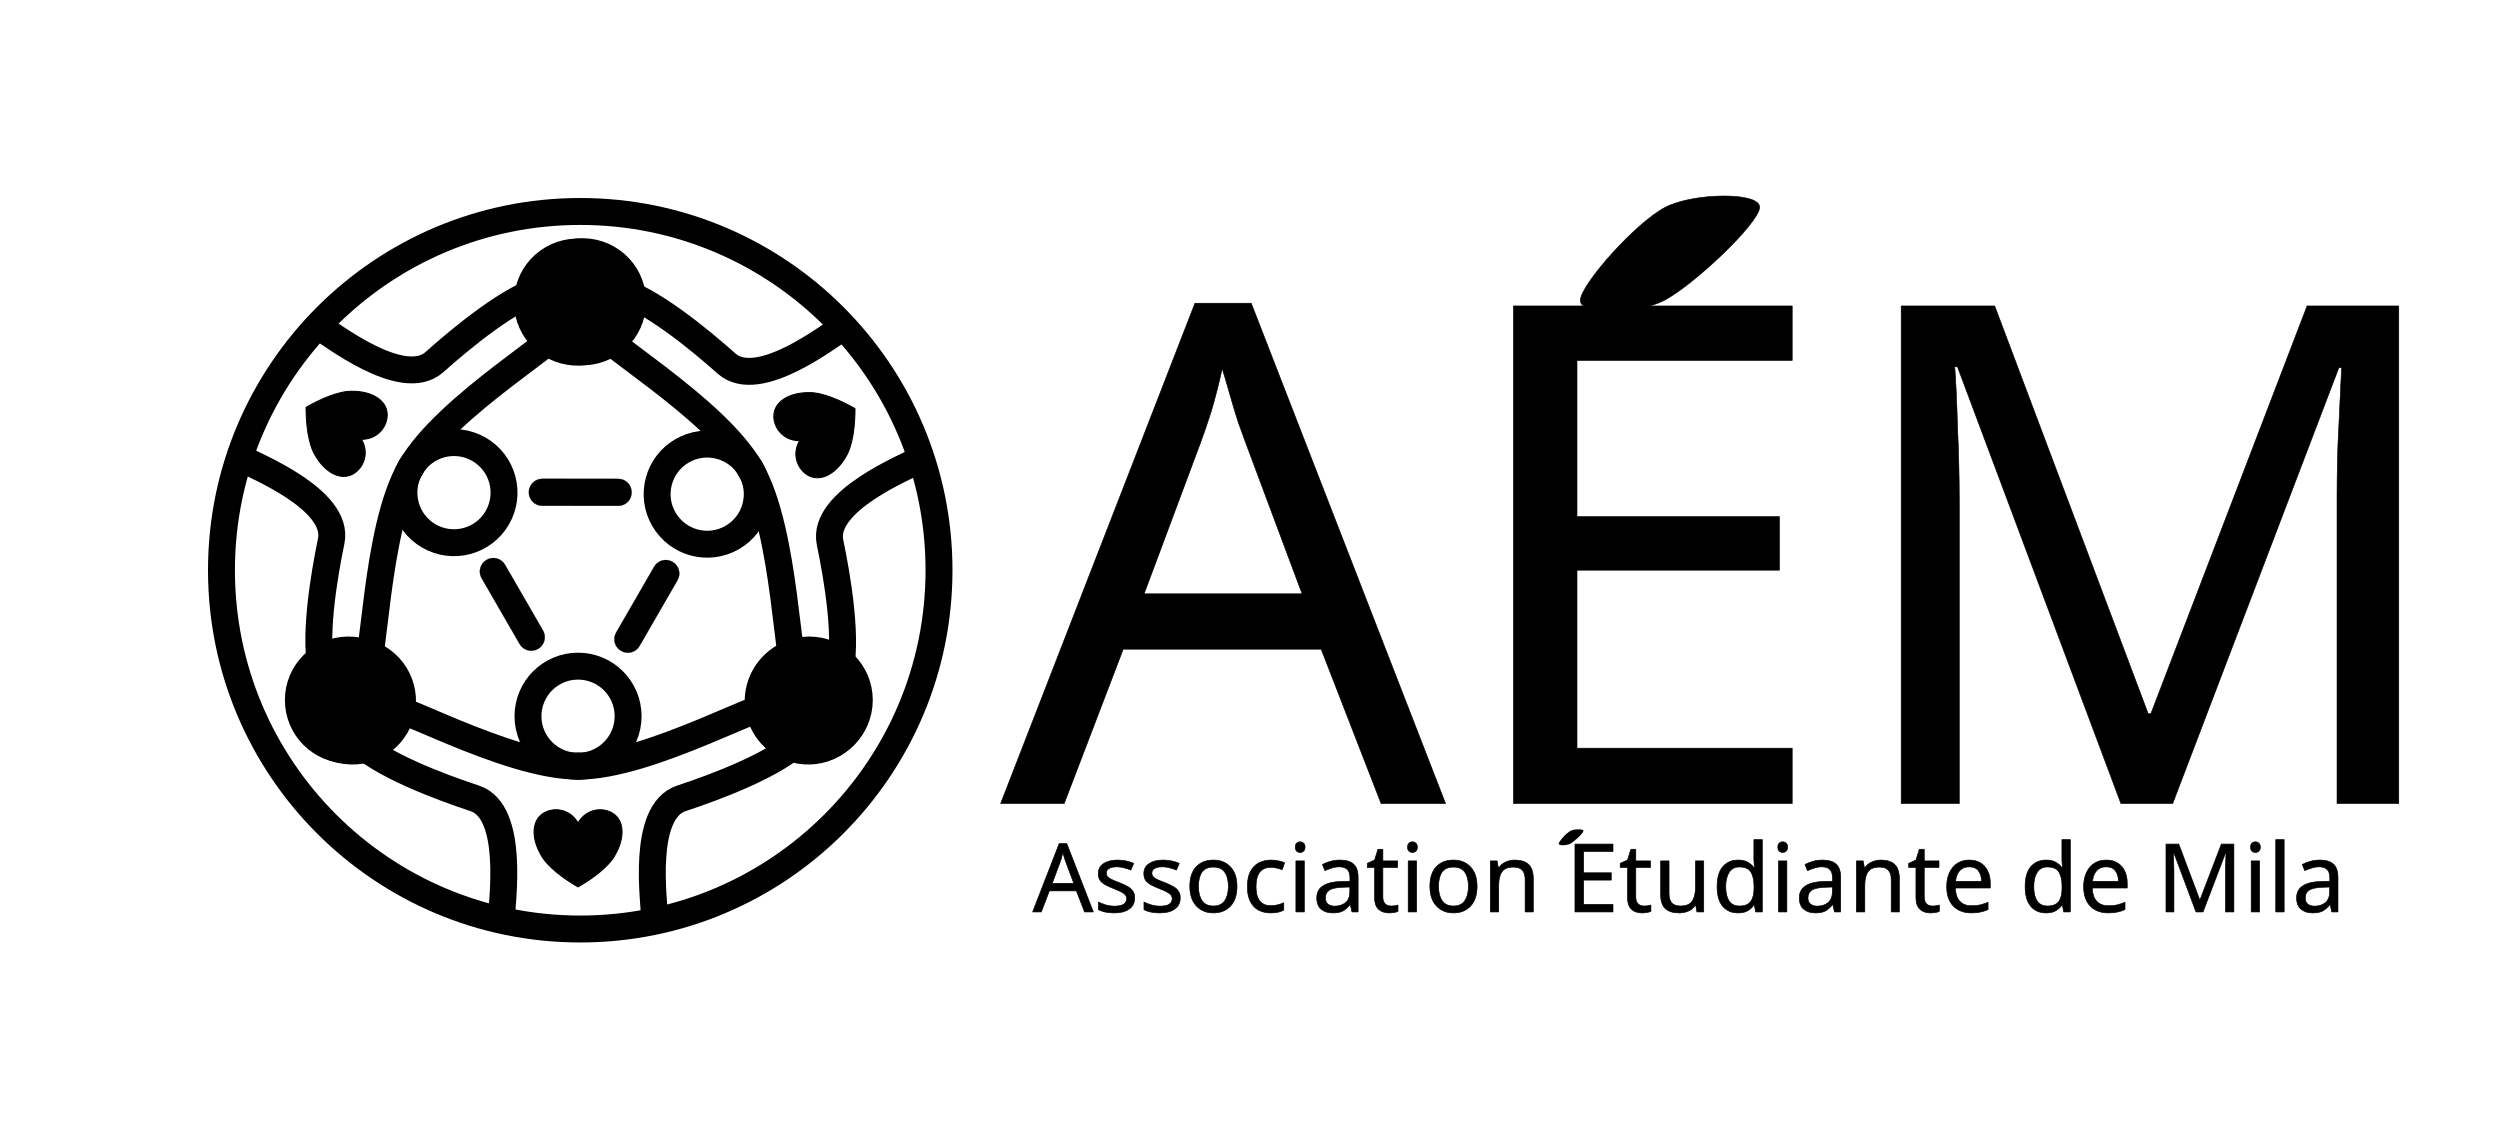
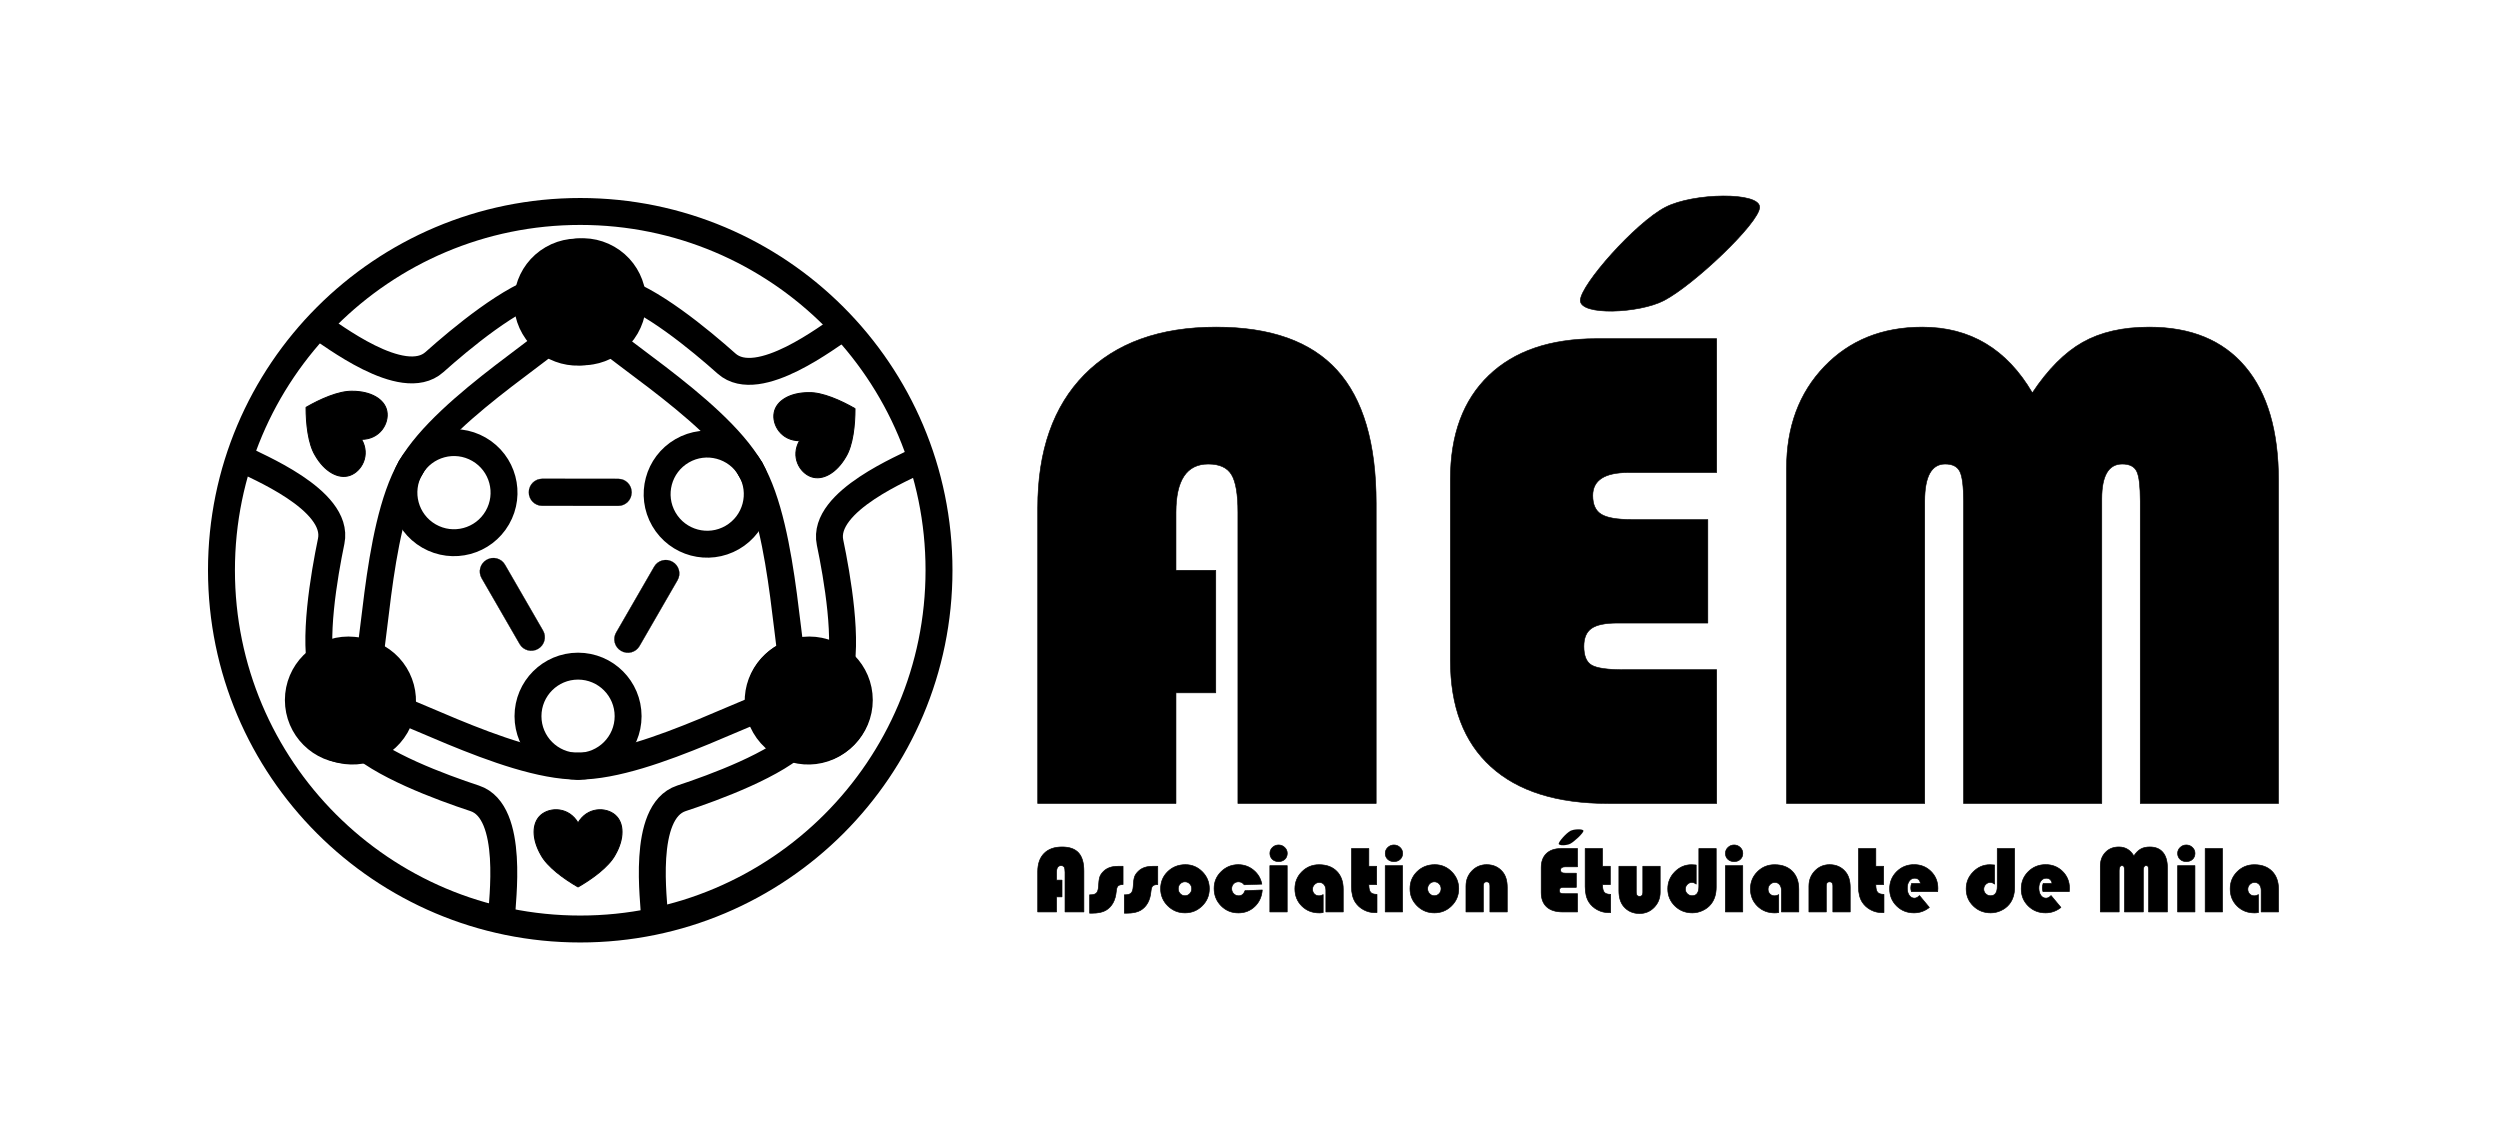
<svg xmlns="http://www.w3.org/2000/svg" width="100%" height="100%" viewBox="0 0 4000 1800" version="1.1" xml:space="preserve" style="fill-rule:evenodd;clip-rule:evenodd;stroke-linecap:round;stroke-linejoin:round;stroke-miterlimit:1.5;">
  <g id="Logo" transform="matrix(1.617837,0,0,1.617837,-138.4607,-111.6737)">
    <g transform="matrix(1,0,0,1,1.261969,-145.4972)">
      <g transform="matrix(0.960782,0,0,0.960782,25.72713,37.7215)">
        <circle cx="656" cy="921.237" r="51.532" style="fill:none;stroke:black;stroke-width:27.71px;" />
      </g>
      <g transform="matrix(0.960782,0,0,0.960782,-201.3727,21.76436)">
        <circle cx="656" cy="921.237" r="51.532" style="stroke:black;stroke-width:27.71px;" />
      </g>
      <g transform="matrix(0.960782,0,0,0.960782,254.3722,21.76436)">
        <circle cx="656" cy="921.237" r="51.532" style="stroke:black;stroke-width:27.71px;" />
      </g>
      <g transform="matrix(1.400123,0,0,1.161536,-626.778,459.0183)">
        <path d="M916.189,490.197C922.725,476.569 935.795,476.569 942.33,483.383C948.866,490.197 948.866,503.826 942.33,517.454C937.755,527.675 925.992,537.896 916.189,544.71C906.387,537.896 894.624,527.675 890.049,517.454C883.514,503.826 883.514,490.197 890.049,483.383C896.584,476.569 909.654,476.569 916.189,490.197Z" style="stroke:black;stroke-width:0.78px;" />
      </g>
      <g>
        <g transform="matrix(1,0,0,1,0,-14.1203)">
          <path d="M656,986.363C727.753,986.363 844.733,917.924 871.259,917.685C894.006,917.481 889.396,946.041 877.087,959.188C853.486,984.396 790.872,1007.407 758.219,1018.178C718.042,1031.43 731.735,1122.267 731.456,1134.411" style="fill:none;stroke:black;stroke-width:26.62px;" />
        </g>
        <g transform="matrix(-1,0,0,1,1312,-14.1203)">
          <path d="M656,986.363C727.753,986.363 844.733,917.924 871.259,917.685C894.006,917.481 889.396,946.041 877.087,959.188C853.486,984.396 790.872,1007.407 758.219,1018.178C718.042,1031.43 731.735,1122.267 731.456,1134.411" style="fill:none;stroke:black;stroke-width:26.62px;" />
        </g>
      </g>
      <g transform="matrix(0.324953,0.000227,-0.000688,0.985879,221.92,-687.1001)">
        <path d="M1502.158,1408.098C1502.158,1415.543 1483.818,1421.588 1461.229,1421.588L1229.692,1421.588C1207.103,1421.588 1188.763,1415.543 1188.763,1408.098C1188.763,1400.652 1207.103,1394.607 1229.692,1394.607L1461.229,1394.607C1483.818,1394.607 1502.158,1400.652 1502.158,1408.098Z" style="stroke:black;stroke-width:0.33px;" />
      </g>
    </g>
    <g transform="matrix(-0.499467,0.866333,-0.866333,-0.499467,1661.682,448.8509)">
      <g transform="matrix(0.960782,0,0,0.960782,25.72713,37.7215)">
        <circle cx="656" cy="921.237" r="51.532" style="fill:none;stroke:black;stroke-width:27.71px;" />
      </g>
      <g transform="matrix(0.960782,0,0,0.960782,-201.3727,21.76436)">
        <circle cx="656" cy="921.237" r="51.532" style="stroke:black;stroke-width:27.71px;" />
      </g>
      <g transform="matrix(0.960782,0,0,0.960782,254.3722,21.76436)">
        <circle cx="656" cy="921.237" r="51.532" style="stroke:black;stroke-width:27.71px;" />
      </g>
      <g transform="matrix(1.400123,0,0,1.161536,-626.778,459.0183)">
        <path d="M916.189,490.197C922.725,476.569 935.795,476.569 942.33,483.383C948.866,490.197 948.866,503.826 942.33,517.454C937.755,527.675 925.992,537.896 916.189,544.71C906.387,537.896 894.624,527.675 890.049,517.454C883.514,503.826 883.514,490.197 890.049,483.383C896.584,476.569 909.654,476.569 916.189,490.197Z" style="stroke:black;stroke-width:0.78px;" />
      </g>
      <g>
        <g transform="matrix(1,0,0,1,0,-14.1203)">
          <path d="M656,986.363C727.753,986.363 844.733,917.924 871.259,917.685C894.006,917.481 889.396,946.041 877.087,959.188C853.486,984.396 790.872,1007.407 758.219,1018.178C718.042,1031.43 731.735,1122.267 731.456,1134.411" style="fill:none;stroke:black;stroke-width:26.62px;" />
        </g>
        <g transform="matrix(-1,0,0,1,1312,-14.1203)">
          <path d="M656,986.363C727.753,986.363 844.733,917.924 871.259,917.685C894.006,917.481 889.396,946.041 877.087,959.188C853.486,984.396 790.872,1007.407 758.219,1018.178C718.042,1031.43 731.735,1122.267 731.456,1134.411" style="fill:none;stroke:black;stroke-width:26.62px;" />
        </g>
      </g>
      <g transform="matrix(0.324953,0.000227,-0.000688,0.985879,221.92,-687.1001)">
        <path d="M1502.158,1408.098C1502.158,1415.543 1483.818,1421.588 1461.229,1421.588L1229.692,1421.588C1207.103,1421.588 1188.763,1415.543 1188.763,1408.098C1188.763,1400.652 1207.103,1394.607 1229.692,1394.607L1461.229,1394.607C1483.818,1394.607 1502.158,1400.652 1502.158,1408.098Z" style="stroke:black;stroke-width:0.33px;" />
      </g>
    </g>
    <g transform="matrix(-0.500753,-0.86559,0.86559,-0.500753,314.6897,1587.666)">
      <g transform="matrix(0.960782,0,0,0.960782,25.72713,37.7215)">
        <circle cx="656" cy="921.237" r="51.532" style="fill:none;stroke:black;stroke-width:27.71px;" />
      </g>
      <g transform="matrix(0.960782,0,0,0.960782,-201.3727,21.76436)">
        <circle cx="656" cy="921.237" r="51.532" style="stroke:black;stroke-width:27.71px;" />
      </g>
      <g transform="matrix(0.960782,0,0,0.960782,254.3722,21.76436)">
        <circle cx="656" cy="921.237" r="51.532" style="stroke:black;stroke-width:27.71px;" />
      </g>
      <g transform="matrix(1.400123,0,0,1.161536,-626.778,459.0183)">
        <path d="M916.189,490.197C922.725,476.569 935.795,476.569 942.33,483.383C948.866,490.197 948.866,503.826 942.33,517.454C937.755,527.675 925.992,537.896 916.189,544.71C906.387,537.896 894.624,527.675 890.049,517.454C883.514,503.826 883.514,490.197 890.049,483.383C896.584,476.569 909.654,476.569 916.189,490.197Z" style="stroke:black;stroke-width:0.78px;" />
      </g>
      <g>
        <g transform="matrix(1,0,0,1,0,-14.1203)">
          <path d="M656,986.363C727.753,986.363 844.733,917.924 871.259,917.685C894.006,917.481 889.396,946.041 877.087,959.188C853.486,984.396 790.872,1007.407 758.219,1018.178C718.042,1031.43 731.735,1122.267 731.456,1134.411" style="fill:none;stroke:black;stroke-width:26.62px;" />
        </g>
        <g transform="matrix(-1,0,0,1,1312,-14.1203)">
          <path d="M656,986.363C727.753,986.363 844.733,917.924 871.259,917.685C894.006,917.481 889.396,946.041 877.087,959.188C853.486,984.396 790.872,1007.407 758.219,1018.178C718.042,1031.43 731.735,1122.267 731.456,1134.411" style="fill:none;stroke:black;stroke-width:26.62px;" />
        </g>
      </g>
      <g transform="matrix(0.324953,0.000227,-0.000688,0.985879,221.92,-687.1001)">
        <path d="M1502.158,1408.098C1502.158,1415.543 1483.818,1421.588 1461.229,1421.588L1229.692,1421.588C1207.103,1421.588 1188.763,1415.543 1188.763,1408.098C1188.763,1400.652 1207.103,1394.607 1229.692,1394.607L1461.229,1394.607C1483.818,1394.607 1502.158,1400.652 1502.158,1408.098Z" style="stroke:black;stroke-width:0.33px;" />
      </g>
    </g>
    <g transform="matrix(0.696758,0,0,0.696758,203.2848,175.9054)">
      <circle cx="654.659" cy="656" r="509.237" style="fill:none;stroke:black;stroke-width:38.22px;" />
    </g>
  </g>
-   <g id="AÉM-Association" transform="matrix(0.947412,0,0,0.947412,249.8801,-58.61821)">
+   <g transform="matrix(0.947412,0,0,0.947412,249.8801,-58.61821)">
    <g id="AÉM" transform="matrix(1,0,0,1,0,-62.92155)">
      <g transform="matrix(98.14408,0,0,98.14408,-192478.586,-50152.669)">
-         <g transform="matrix(12,0,0,12,1998.343,526.1083)">
-                 </g>
-         <text x="1975.714px" y="526.108px" style="font-family:'Bauhaus93', 'Bauhaus 93', fantasy;font-size:12px;stroke:black;stroke-width:0.01px;stroke-linecap:butt;stroke-miterlimit:2;">AEM</text>
+         <path d="M1979.417,522.095L1979.417,524.204L1978.732,524.204L1978.732,526.108L1976.353,526.108L1976.353,521.022C1976.353,520.038 1976.621,519.273 1977.158,518.728C1977.696,518.184 1978.45,517.911 1979.423,517.911C1980.361,517.911 1981.054,518.158 1981.503,518.652C1981.952,519.146 1982.177,519.909 1982.177,520.94L1982.177,526.108L1979.798,526.108L1979.798,521.099C1979.798,520.786 1979.761,520.569 1979.687,520.448C1979.613,520.327 1979.48,520.267 1979.288,520.267C1978.917,520.267 1978.732,520.544 1978.732,521.099L1978.732,522.095L1979.417,522.095Z" style="stroke:black;stroke-width:0.01px;stroke-linecap:butt;stroke-miterlimit:2;" />
+         <path d="M1987.884,521.222L1987.884,523.003L1986.331,523.003C1986.12,523.003 1985.971,523.033 1985.883,523.095C1985.795,523.156 1985.751,523.259 1985.751,523.404C1985.751,523.569 1985.796,523.677 1985.886,523.728C1985.976,523.78 1986.159,523.806 1986.437,523.806L1988.036,523.806L1988.036,526.108L1986.167,526.108C1985.288,526.108 1984.616,525.897 1984.152,525.475C1983.687,525.053 1983.454,524.443 1983.454,523.645L1983.454,520.529C1983.454,519.762 1983.674,519.167 1984.114,518.744C1984.553,518.322 1985.171,518.11 1985.968,518.11L1988.036,518.11L1988.036,520.413L1986.519,520.413C1986.109,520.413 1985.904,520.545 1985.904,520.809C1985.904,520.964 1985.952,521.071 1986.05,521.131C1986.148,521.192 1986.322,521.222 1986.572,521.222L1987.884,521.222Z" style="stroke:black;stroke-width:0.01px;stroke-linecap:butt;stroke-miterlimit:2;" />
+         <path d="M1989.238,526.108L1989.238,520.343C1989.238,519.628 1989.454,519.044 1989.888,518.591C1990.322,518.138 1990.884,517.911 1991.575,517.911C1992.396,517.911 1993.027,518.288 1993.468,519.042C1993.738,518.636 1994.027,518.346 1994.335,518.172C1994.644,517.998 1995.025,517.911 1995.478,517.911C1996.197,517.911 1996.747,518.138 1997.13,518.591C1997.513,519.044 1997.704,519.696 1997.704,520.548L1997.704,526.108L1995.325,526.108L1995.325,520.905C1995.325,520.647 1995.305,520.476 1995.264,520.393C1995.223,520.309 1995.14,520.267 1995.015,520.267C1994.781,520.267 1994.663,520.466 1994.663,520.864L1994.663,526.108L1992.284,526.108L1992.284,520.905C1992.284,520.651 1992.263,520.481 1992.22,520.395C1992.177,520.309 1992.093,520.267 1991.968,520.267C1991.734,520.267 1991.616,520.479 1991.616,520.905L1991.616,526.108L1989.238,526.108Z" style="stroke:black;stroke-width:0.01px;stroke-linecap:butt;stroke-miterlimit:2;" />
      </g>
-       <path id="Accent" d="M2548.714,474.81C2595.811,450.348 2708.345,448.547 2707.928,474.81C2707.511,501.074 2596.676,606.179 2546.211,632.39C2504.48,654.065 2404.722,658.341 2405.139,632.077C2405.556,605.814 2498.249,501.022 2548.714,474.81Z" style="stroke:black;stroke-width:1px;" />
+       <path d="M2548.714,474.81C2595.811,450.348 2708.345,448.547 2707.928,474.81C2707.511,501.074 2596.676,606.179 2546.211,632.39C2504.48,654.065 2404.722,658.341 2405.139,632.077C2405.556,605.814 2498.249,501.022 2548.714,474.81Z" style="stroke:black;stroke-width:1px;" />
    </g>
    <g id="Association">
-       <g id="Accent1" transform="matrix(0.137424,0,0,0.137424,2038.168,1399.871)">
+       <g transform="matrix(0.137424,0,0,0.137424,2038.168,1399.871)">
        <path d="M2548.714,474.81C2595.811,450.348 2708.345,448.547 2707.928,474.81C2707.511,501.074 2596.676,606.179 2546.211,632.39C2504.48,654.065 2404.722,658.341 2405.139,632.077C2405.556,605.814 2498.249,501.022 2548.714,474.81Z" style="stroke:black;stroke-width:1px;" />
      </g>
      <g transform="matrix(13.39214,0,0,13.39214,-28088.319,-17557.731)">
-         <g transform="matrix(12,0,0,12,2365.652,1430.669)">
-                 </g>
-         <text x="2207.9px" y="1430.669px" style="font-family:'Bauhaus93', 'Bauhaus 93', fantasy;font-size:12px;stroke:black;stroke-width:0.08px;stroke-linecap:butt;stroke-miterlimit:2;">Association Etudiante de Mila</text>
+         <path d="M2211.603,1426.655L2211.603,1428.765L2210.917,1428.765L2210.917,1430.669L2208.539,1430.669L2208.539,1425.583C2208.539,1424.599 2208.807,1423.834 2209.344,1423.289C2209.881,1422.744 2210.636,1422.472 2211.609,1422.472C2212.546,1422.472 2213.24,1422.719 2213.689,1423.213C2214.138,1423.707 2214.363,1424.47 2214.363,1425.501L2214.363,1430.669L2211.984,1430.669L2211.984,1425.659C2211.984,1425.347 2211.947,1425.13 2211.873,1425.009C2211.798,1424.888 2211.666,1424.827 2211.474,1424.827C2211.103,1424.827 2210.917,1425.105 2210.917,1425.659L2210.917,1426.655L2211.603,1426.655Z" style="stroke:black;stroke-width:0.08px;stroke-linecap:butt;stroke-miterlimit:2;" />
+         <path d="M2219.302,1424.909L2219.302,1427.218C2218.994,1427.218 2218.782,1427.276 2218.666,1427.391C2218.551,1427.506 2218.478,1427.734 2218.447,1428.073C2218.345,1429.202 2217.908,1429.999 2217.134,1430.464C2216.724,1430.706 2216.142,1430.827 2215.388,1430.827L2215.083,1430.827L2215.083,1428.507L2215.183,1428.507C2215.535,1428.507 2215.786,1428.434 2215.936,1428.287C2216.086,1428.141 2216.173,1427.884 2216.197,1427.517C2216.228,1426.919 2216.284,1426.499 2216.364,1426.257C2216.444,1426.015 2216.607,1425.775 2216.853,1425.536C2217.283,1425.118 2217.878,1424.909 2218.64,1424.909L2219.302,1424.909Z" style="stroke:black;stroke-width:0.08px;stroke-linecap:butt;stroke-miterlimit:2;" />
+         <path d="M2223.679,1424.909L2223.679,1427.218C2223.371,1427.218 2223.159,1427.276 2223.043,1427.391C2222.928,1427.506 2222.855,1427.734 2222.824,1428.073C2222.722,1429.202 2222.285,1429.999 2221.511,1430.464C2221.101,1430.706 2220.519,1430.827 2219.765,1430.827L2219.46,1430.827L2219.46,1428.507L2219.56,1428.507C2219.912,1428.507 2220.163,1428.434 2220.313,1428.287C2220.463,1428.141 2220.55,1427.884 2220.574,1427.517C2220.605,1426.919 2220.661,1426.499 2220.741,1426.257C2220.821,1426.015 2220.984,1425.775 2221.23,1425.536C2221.66,1425.118 2222.255,1424.909 2223.017,1424.909L2223.679,1424.909Z" style="stroke:black;stroke-width:0.08px;stroke-linecap:butt;stroke-miterlimit:2;" />
+         <path d="M2227.166,1424.704C2227.994,1424.704 2228.704,1425.002 2229.295,1425.598C2229.887,1426.194 2230.183,1426.907 2230.183,1427.739C2230.183,1428.583 2229.883,1429.302 2229.284,1429.896C2228.684,1430.489 2227.96,1430.786 2227.113,1430.786C2226.265,1430.786 2225.541,1430.489 2224.939,1429.893C2224.337,1429.297 2224.037,1428.579 2224.037,1427.739C2224.037,1426.884 2224.337,1426.164 2224.939,1425.58C2225.541,1424.996 2226.283,1424.704 2227.166,1424.704ZM2227.107,1426.866C2226.873,1426.866 2226.673,1426.951 2226.509,1427.121C2226.345,1427.291 2226.263,1427.499 2226.263,1427.745C2226.263,1427.988 2226.346,1428.195 2226.512,1428.366C2226.678,1428.538 2226.876,1428.624 2227.107,1428.624C2227.341,1428.624 2227.541,1428.538 2227.707,1428.366C2227.874,1428.195 2227.957,1427.988 2227.957,1427.745C2227.957,1427.499 2227.874,1427.291 2227.71,1427.121C2227.546,1426.951 2227.345,1426.866 2227.107,1426.866Z" style="stroke:black;stroke-width:0.08px;stroke-linecap:butt;stroke-miterlimit:2;" />
+         <path d="M2234.683,1427.98L2236.857,1427.898C2236.794,1428.741 2236.48,1429.435 2235.914,1429.978C2235.347,1430.521 2234.658,1430.792 2233.845,1430.792C2232.986,1430.792 2232.26,1430.493 2231.668,1429.896C2231.077,1429.298 2230.781,1428.566 2230.781,1427.698C2230.781,1426.874 2231.08,1426.169 2231.677,1425.583C2232.275,1424.997 2232.992,1424.704 2233.828,1424.704C2234.558,1424.704 2235.203,1424.935 2235.761,1425.396C2236.32,1425.857 2236.667,1426.445 2236.804,1427.159L2234.583,1427.241C2234.392,1426.991 2234.15,1426.866 2233.857,1426.866C2233.607,1426.866 2233.402,1426.948 2233.242,1427.113C2233.082,1427.277 2233.001,1427.484 2233.001,1427.734C2233.001,1427.988 2233.086,1428.2 2233.256,1428.372C2233.426,1428.544 2233.638,1428.63 2233.892,1428.63C2234.263,1428.63 2234.527,1428.413 2234.683,1427.98Z" style="stroke:black;stroke-width:0.08px;stroke-linecap:butt;stroke-miterlimit:2;" />
+         <path d="M2240.003,1424.827L2240.003,1430.669L2237.812,1430.669L2237.812,1424.827L2240.003,1424.827ZM2238.914,1422.22C2239.21,1422.22 2239.467,1422.324 2239.684,1422.533C2239.901,1422.742 2240.009,1422.989 2240.009,1423.275C2240.009,1423.579 2239.907,1423.829 2239.702,1424.025C2239.497,1424.22 2239.234,1424.318 2238.914,1424.318C2238.593,1424.318 2238.331,1424.22 2238.125,1424.025C2237.92,1423.829 2237.818,1423.579 2237.818,1423.275C2237.818,1422.989 2237.926,1422.742 2238.143,1422.533C2238.36,1422.324 2238.617,1422.22 2238.914,1422.22Z" style="stroke:black;stroke-width:0.08px;stroke-linecap:butt;stroke-miterlimit:2;" />
+         <path d="M2244.539,1428.478L2244.539,1430.745C2244.359,1430.777 2244.195,1430.792 2244.046,1430.792C2243.167,1430.792 2242.435,1430.503 2241.849,1429.925C2241.263,1429.347 2240.97,1428.622 2240.97,1427.751C2240.97,1426.904 2241.266,1426.185 2241.858,1425.595C2242.45,1425.005 2243.169,1424.71 2244.017,1424.71C2244.962,1424.71 2245.707,1424.987 2246.252,1425.539C2246.797,1426.092 2247.07,1426.847 2247.07,1427.804L2247.07,1430.669L2244.878,1430.669L2244.878,1427.962C2244.878,1427.654 2244.803,1427.407 2244.653,1427.224C2244.502,1427.04 2244.3,1426.948 2244.046,1426.948C2243.816,1426.948 2243.617,1427.032 2243.449,1427.2C2243.281,1427.368 2243.197,1427.568 2243.197,1427.798C2243.197,1428.04 2243.273,1428.239 2243.425,1428.396C2243.578,1428.552 2243.771,1428.63 2244.005,1428.63C2244.197,1428.63 2244.374,1428.579 2244.539,1428.478Z" style="stroke:black;stroke-width:0.08px;stroke-linecap:butt;stroke-miterlimit:2;" />
+         <path d="M2250.298,1422.671L2250.298,1424.909L2251.283,1424.909L2251.283,1427.224L2250.298,1427.224C2250.298,1427.689 2250.372,1428.009 2250.518,1428.185C2250.665,1428.361 2250.933,1428.448 2251.324,1428.448L2251.324,1430.751C2251.21,1430.755 2251.126,1430.757 2251.072,1430.757C2250.576,1430.757 2250.108,1430.642 2249.668,1430.411C2249.229,1430.181 2248.876,1429.868 2248.611,1429.474C2248.275,1428.97 2248.107,1428.302 2248.107,1427.47L2248.107,1422.671L2250.298,1422.671Z" style="stroke:black;stroke-width:0.08px;stroke-linecap:butt;stroke-miterlimit:2;" />
+         <path d="M2254.552,1424.827L2254.552,1430.669L2252.361,1430.669L2252.361,1424.827L2254.552,1424.827ZM2253.462,1422.22C2253.759,1422.22 2254.016,1422.324 2254.233,1422.533C2254.45,1422.742 2254.558,1422.989 2254.558,1423.275C2254.558,1423.579 2254.456,1423.829 2254.25,1424.025C2254.045,1424.22 2253.783,1424.318 2253.462,1424.318C2253.142,1424.318 2252.879,1424.22 2252.674,1424.025C2252.469,1423.829 2252.367,1423.579 2252.367,1423.275C2252.367,1422.989 2252.475,1422.742 2252.692,1422.533C2252.909,1422.324 2253.166,1422.22 2253.462,1422.22Z" style="stroke:black;stroke-width:0.08px;stroke-linecap:butt;stroke-miterlimit:2;" />
+         <path d="M2258.613,1424.704C2259.441,1424.704 2260.151,1425.002 2260.743,1425.598C2261.334,1426.194 2261.63,1426.907 2261.63,1427.739C2261.63,1428.583 2261.331,1429.302 2260.731,1429.896C2260.131,1430.489 2259.408,1430.786 2258.56,1430.786C2257.712,1430.786 2256.988,1430.489 2256.386,1429.893C2255.785,1429.297 2255.484,1428.579 2255.484,1427.739C2255.484,1426.884 2255.785,1426.164 2256.386,1425.58C2256.988,1424.996 2257.73,1424.704 2258.613,1424.704ZM2258.554,1426.866C2258.32,1426.866 2258.121,1426.951 2257.957,1427.121C2257.792,1427.291 2257.71,1427.499 2257.71,1427.745C2257.71,1427.988 2257.793,1428.195 2257.959,1428.366C2258.125,1428.538 2258.324,1428.624 2258.554,1428.624C2258.789,1428.624 2258.989,1428.538 2259.155,1428.366C2259.321,1428.195 2259.404,1427.988 2259.404,1427.745C2259.404,1427.499 2259.322,1427.291 2259.158,1427.121C2258.994,1426.951 2258.792,1426.866 2258.554,1426.866Z" style="stroke:black;stroke-width:0.08px;stroke-linecap:butt;stroke-miterlimit:2;" />
+         <path d="M2267.753,1430.669L2265.562,1430.669L2265.562,1427.37C2265.562,1427.034 2265.423,1426.866 2265.146,1426.866C2264.873,1426.866 2264.736,1427.034 2264.736,1427.37L2264.736,1430.669L2262.544,1430.669L2262.544,1427.411C2262.544,1426.65 2262.796,1426.008 2263.3,1425.487C2263.804,1424.965 2264.421,1424.704 2265.152,1424.704C2265.988,1424.704 2266.658,1425.007 2267.162,1425.613C2267.556,1426.085 2267.753,1426.743 2267.753,1427.587L2267.753,1430.669Z" style="stroke:black;stroke-width:0.08px;stroke-linecap:butt;stroke-miterlimit:2;" />
+         <path d="M2276.46,1425.782L2276.46,1427.564L2274.908,1427.564C2274.697,1427.564 2274.547,1427.594 2274.459,1427.655C2274.372,1427.717 2274.328,1427.82 2274.328,1427.965C2274.328,1428.129 2274.373,1428.237 2274.462,1428.289C2274.552,1428.341 2274.736,1428.366 2275.013,1428.366L2276.613,1428.366L2276.613,1430.669L2274.744,1430.669C2273.865,1430.669 2273.193,1430.458 2272.728,1430.036C2272.263,1429.613 2272.031,1429.003 2272.031,1428.206L2272.031,1425.09C2272.031,1424.323 2272.25,1423.728 2272.69,1423.305C2273.129,1422.883 2273.748,1422.671 2274.544,1422.671L2276.613,1422.671L2276.613,1424.974L2275.095,1424.974C2274.685,1424.974 2274.48,1425.106 2274.48,1425.369C2274.48,1425.525 2274.529,1425.632 2274.626,1425.692C2274.724,1425.752 2274.898,1425.782 2275.148,1425.782L2276.46,1425.782Z" style="stroke:black;stroke-width:0.08px;stroke-linecap:butt;stroke-miterlimit:2;" />
+         <path d="M2279.765,1422.671L2279.765,1424.909L2280.749,1424.909L2280.749,1427.224L2279.765,1427.224C2279.765,1427.689 2279.838,1428.009 2279.985,1428.185C2280.131,1428.361 2280.4,1428.448 2280.791,1428.448L2280.791,1430.751C2280.677,1430.755 2280.593,1430.757 2280.539,1430.757C2280.042,1430.757 2279.575,1430.642 2279.135,1430.411C2278.696,1430.181 2278.343,1429.868 2278.078,1429.474C2277.742,1428.97 2277.574,1428.302 2277.574,1427.47L2277.574,1422.671L2279.765,1422.671Z" style="stroke:black;stroke-width:0.08px;stroke-linecap:butt;stroke-miterlimit:2;" />
+         <path d="M2281.828,1424.909L2284.019,1424.909L2284.019,1428.208C2284.019,1428.54 2284.158,1428.706 2284.435,1428.706C2284.708,1428.706 2284.845,1428.54 2284.845,1428.208L2284.845,1424.909L2287.037,1424.909L2287.037,1428.167C2287.037,1428.925 2286.785,1429.565 2286.281,1430.086C2285.777,1430.608 2285.16,1430.868 2284.429,1430.868C2283.597,1430.868 2282.927,1430.566 2282.419,1429.96C2282.025,1429.488 2281.828,1428.831 2281.828,1427.991L2281.828,1424.909Z" style="stroke:black;stroke-width:0.08px;stroke-linecap:butt;stroke-miterlimit:2;" />
+         <path d="M2291.912,1422.671L2294.103,1422.671L2294.103,1427.54C2294.103,1428.435 2293.869,1429.163 2293.4,1429.726C2293.13,1430.05 2292.788,1430.308 2292.372,1430.499C2291.956,1430.691 2291.529,1430.786 2291.091,1430.786C2290.22,1430.786 2289.486,1430.493 2288.888,1429.907C2288.291,1429.322 2287.992,1428.603 2287.992,1427.751C2287.992,1426.927 2288.289,1426.214 2288.882,1425.613C2289.476,1425.011 2290.179,1424.71 2290.992,1424.71C2291.121,1424.71 2291.316,1424.722 2291.578,1424.745L2291.578,1427.159C2291.398,1427.019 2291.218,1426.948 2291.039,1426.948C2290.812,1426.948 2290.618,1427.031 2290.456,1427.197C2290.293,1427.364 2290.212,1427.564 2290.212,1427.798C2290.212,1428.025 2290.296,1428.219 2290.464,1428.381C2290.632,1428.543 2290.833,1428.624 2291.068,1428.624C2291.63,1428.624 2291.912,1428.236 2291.912,1427.458L2291.912,1422.671Z" style="stroke:black;stroke-width:0.08px;stroke-linecap:butt;stroke-miterlimit:2;" />
+         <path d="M2297.449,1424.827L2297.449,1430.669L2295.257,1430.669L2295.257,1424.827L2297.449,1424.827ZM2296.359,1422.22C2296.656,1422.22 2296.913,1422.324 2297.129,1422.533C2297.346,1422.742 2297.455,1422.989 2297.455,1423.275C2297.455,1423.579 2297.352,1423.829 2297.147,1424.025C2296.942,1424.22 2296.679,1424.318 2296.359,1424.318C2296.039,1424.318 2295.776,1424.22 2295.571,1424.025C2295.366,1423.829 2295.263,1423.579 2295.263,1423.275C2295.263,1422.989 2295.372,1422.742 2295.588,1422.533C2295.805,1422.324 2296.062,1422.22 2296.359,1422.22Z" style="stroke:black;stroke-width:0.08px;stroke-linecap:butt;stroke-miterlimit:2;" />
+         <path d="M2301.984,1428.478L2301.984,1430.745C2301.804,1430.777 2301.64,1430.792 2301.492,1430.792C2300.613,1430.792 2299.88,1430.503 2299.294,1429.925C2298.708,1429.347 2298.416,1428.622 2298.416,1427.751C2298.416,1426.904 2298.711,1426.185 2299.303,1425.595C2299.895,1425.005 2300.615,1424.71 2301.462,1424.71C2302.408,1424.71 2303.153,1424.987 2303.698,1425.539C2304.243,1426.092 2304.515,1426.847 2304.515,1427.804L2304.515,1430.669L2302.324,1430.669L2302.324,1427.962C2302.324,1427.654 2302.249,1427.407 2302.098,1427.224C2301.948,1427.04 2301.746,1426.948 2301.492,1426.948C2301.261,1426.948 2301.062,1427.032 2300.894,1427.2C2300.726,1427.368 2300.642,1427.568 2300.642,1427.798C2300.642,1428.04 2300.718,1428.239 2300.871,1428.396C2301.023,1428.552 2301.216,1428.63 2301.451,1428.63C2301.642,1428.63 2301.82,1428.579 2301.984,1428.478Z" style="stroke:black;stroke-width:0.08px;stroke-linecap:butt;stroke-miterlimit:2;" />
+         <path d="M2311.001,1430.669L2308.81,1430.669L2308.81,1427.37C2308.81,1427.034 2308.671,1426.866 2308.394,1426.866C2308.121,1426.866 2307.984,1427.034 2307.984,1427.37L2307.984,1430.669L2305.792,1430.669L2305.792,1427.411C2305.792,1426.65 2306.044,1426.008 2306.548,1425.487C2307.052,1424.965 2307.669,1424.704 2308.4,1424.704C2309.236,1424.704 2309.906,1425.007 2310.41,1425.613C2310.804,1426.085 2311.001,1426.743 2311.001,1427.587L2311.001,1430.669Z" style="stroke:black;stroke-width:0.08px;stroke-linecap:butt;stroke-miterlimit:2;" />
+         <path d="M2314.23,1422.671L2314.23,1424.909L2315.214,1424.909L2315.214,1427.224L2314.23,1427.224C2314.23,1427.689 2314.303,1428.009 2314.45,1428.185C2314.596,1428.361 2314.865,1428.448 2315.255,1428.448L2315.255,1430.751C2315.142,1430.755 2315.058,1430.757 2315.003,1430.757C2314.507,1430.757 2314.04,1430.642 2313.6,1430.411C2313.161,1430.181 2312.808,1429.868 2312.542,1429.474C2312.207,1428.97 2312.039,1428.302 2312.039,1427.47L2312.039,1422.671L2314.23,1422.671Z" style="stroke:black;stroke-width:0.08px;stroke-linecap:butt;stroke-miterlimit:2;" />
+         <path d="M2322.035,1428.103L2318.712,1428.103C2318.662,1427.935 2318.636,1427.78 2318.636,1427.64C2318.636,1427.445 2318.671,1427.253 2318.742,1427.066L2319.855,1427.066C2319.777,1426.632 2319.533,1426.415 2319.123,1426.415C2318.849,1426.415 2318.626,1426.531 2318.455,1426.764C2318.283,1426.996 2318.197,1427.294 2318.197,1427.657C2318.197,1428.036 2318.28,1428.343 2318.446,1428.577C2318.612,1428.812 2318.83,1428.929 2319.099,1428.929C2319.318,1428.929 2319.529,1428.82 2319.732,1428.601L2320.98,1430.101C2320.398,1430.558 2319.751,1430.786 2319.041,1430.786C2318.173,1430.786 2317.445,1430.495 2316.855,1429.913C2316.265,1429.331 2315.97,1428.611 2315.97,1427.751C2315.97,1426.896 2316.268,1426.173 2316.864,1425.583C2317.459,1424.993 2318.191,1424.698 2319.058,1424.698C2319.906,1424.698 2320.618,1424.987 2321.194,1425.563C2321.77,1426.139 2322.058,1426.849 2322.058,1427.693C2322.058,1427.779 2322.05,1427.915 2322.035,1428.103Z" style="stroke:black;stroke-width:0.08px;stroke-linecap:butt;stroke-miterlimit:2;" />
+         <path d="M2329.541,1422.671L2331.732,1422.671L2331.732,1427.54C2331.732,1428.435 2331.498,1429.163 2331.029,1429.726C2330.759,1430.05 2330.416,1430.308 2330,1430.499C2329.584,1430.691 2329.158,1430.786 2328.72,1430.786C2327.849,1430.786 2327.115,1430.493 2326.517,1429.907C2325.919,1429.322 2325.621,1428.603 2325.621,1427.751C2325.621,1426.927 2325.917,1426.214 2326.511,1425.613C2327.105,1425.011 2327.808,1424.71 2328.621,1424.71C2328.749,1424.71 2328.945,1424.722 2329.207,1424.745L2329.207,1427.159C2329.027,1427.019 2328.847,1426.948 2328.667,1426.948C2328.441,1426.948 2328.247,1427.031 2328.084,1427.197C2327.922,1427.364 2327.841,1427.564 2327.841,1427.798C2327.841,1428.025 2327.925,1428.219 2328.093,1428.381C2328.261,1428.543 2328.462,1428.624 2328.697,1428.624C2329.259,1428.624 2329.541,1428.236 2329.541,1427.458L2329.541,1422.671Z" style="stroke:black;stroke-width:0.08px;stroke-linecap:butt;stroke-miterlimit:2;" />
+         <path d="M2338.628,1428.103L2335.306,1428.103C2335.255,1427.935 2335.23,1427.78 2335.23,1427.64C2335.23,1427.445 2335.265,1427.253 2335.335,1427.066L2336.449,1427.066C2336.371,1426.632 2336.126,1426.415 2335.716,1426.415C2335.443,1426.415 2335.22,1426.531 2335.048,1426.764C2334.876,1426.996 2334.791,1427.294 2334.791,1427.657C2334.791,1428.036 2334.874,1428.343 2335.04,1428.577C2335.206,1428.812 2335.423,1428.929 2335.693,1428.929C2335.912,1428.929 2336.123,1428.82 2336.326,1428.601L2337.574,1430.101C2336.992,1430.558 2336.345,1430.786 2335.634,1430.786C2334.767,1430.786 2334.039,1430.495 2333.449,1429.913C2332.859,1429.331 2332.564,1428.611 2332.564,1427.751C2332.564,1426.896 2332.862,1426.173 2333.457,1425.583C2334.053,1424.993 2334.785,1424.698 2335.652,1424.698C2336.499,1424.698 2337.211,1424.987 2337.788,1425.563C2338.364,1426.139 2338.652,1426.849 2338.652,1427.693C2338.652,1427.779 2338.644,1427.915 2338.628,1428.103Z" style="stroke:black;stroke-width:0.08px;stroke-linecap:butt;stroke-miterlimit:2;" />
+         <path d="M2342.537,1430.669L2342.537,1424.904C2342.537,1424.189 2342.753,1423.605 2343.187,1423.152C2343.621,1422.698 2344.183,1422.472 2344.874,1422.472C2345.695,1422.472 2346.326,1422.849 2346.767,1423.603C2347.037,1423.197 2347.326,1422.906 2347.634,1422.733C2347.943,1422.559 2348.324,1422.472 2348.777,1422.472C2349.496,1422.472 2350.046,1422.698 2350.429,1423.152C2350.812,1423.605 2351.003,1424.257 2351.003,1425.109L2351.003,1430.669L2348.624,1430.669L2348.624,1425.466C2348.624,1425.208 2348.604,1425.037 2348.563,1424.953C2348.522,1424.869 2348.439,1424.827 2348.314,1424.827C2348.08,1424.827 2347.962,1425.027 2347.962,1425.425L2347.962,1430.669L2345.583,1430.669L2345.583,1425.466C2345.583,1425.212 2345.562,1425.042 2345.519,1424.956C2345.476,1424.87 2345.392,1424.827 2345.267,1424.827C2345.033,1424.827 2344.916,1425.04 2344.916,1425.466L2344.916,1430.669L2342.537,1430.669Z" style="stroke:black;stroke-width:0.08px;stroke-linecap:butt;stroke-miterlimit:2;" />
+         <path d="M2354.472,1424.827L2354.472,1430.669L2352.281,1430.669L2352.281,1424.827L2354.472,1424.827ZM2353.382,1422.22C2353.679,1422.22 2353.936,1422.324 2354.153,1422.533C2354.37,1422.742 2354.478,1422.989 2354.478,1423.275C2354.478,1423.579 2354.375,1423.829 2354.17,1424.025C2353.965,1424.22 2353.703,1424.318 2353.382,1424.318C2353.062,1424.318 2352.799,1424.22 2352.594,1424.025C2352.389,1423.829 2352.287,1423.579 2352.287,1423.275C2352.287,1422.989 2352.395,1422.742 2352.612,1422.533C2352.829,1422.324 2353.085,1422.22 2353.382,1422.22Z" style="stroke:black;stroke-width:0.08px;stroke-linecap:butt;stroke-miterlimit:2;" />
+         <rect x="2355.761" y="1422.671" width="2.191" height="7.998" style="stroke:black;stroke-width:0.08px;stroke-linecap:butt;stroke-miterlimit:2;" />
+         <path d="M2362.482,1428.478L2362.482,1430.745C2362.302,1430.777 2362.138,1430.792 2361.99,1430.792C2361.111,1430.792 2360.378,1430.503 2359.792,1429.925C2359.207,1429.347 2358.914,1428.622 2358.914,1427.751C2358.914,1426.904 2359.209,1426.185 2359.801,1425.595C2360.393,1425.005 2361.113,1424.71 2361.96,1424.71C2362.906,1424.71 2363.651,1424.987 2364.196,1425.539C2364.741,1426.092 2365.013,1426.847 2365.013,1427.804L2365.013,1430.669L2362.822,1430.669L2362.822,1427.962C2362.822,1427.654 2362.747,1427.407 2362.596,1427.224C2362.446,1427.04 2362.244,1426.948 2361.99,1426.948C2361.759,1426.948 2361.56,1427.032 2361.392,1427.2C2361.224,1427.368 2361.14,1427.568 2361.14,1427.798C2361.14,1428.04 2361.216,1428.239 2361.369,1428.396C2361.521,1428.552 2361.714,1428.63 2361.949,1428.63C2362.14,1428.63 2362.318,1428.579 2362.482,1428.478Z" style="stroke:black;stroke-width:0.08px;stroke-linecap:butt;stroke-miterlimit:2;" />
      </g>
    </g>
  </g>
</svg>
